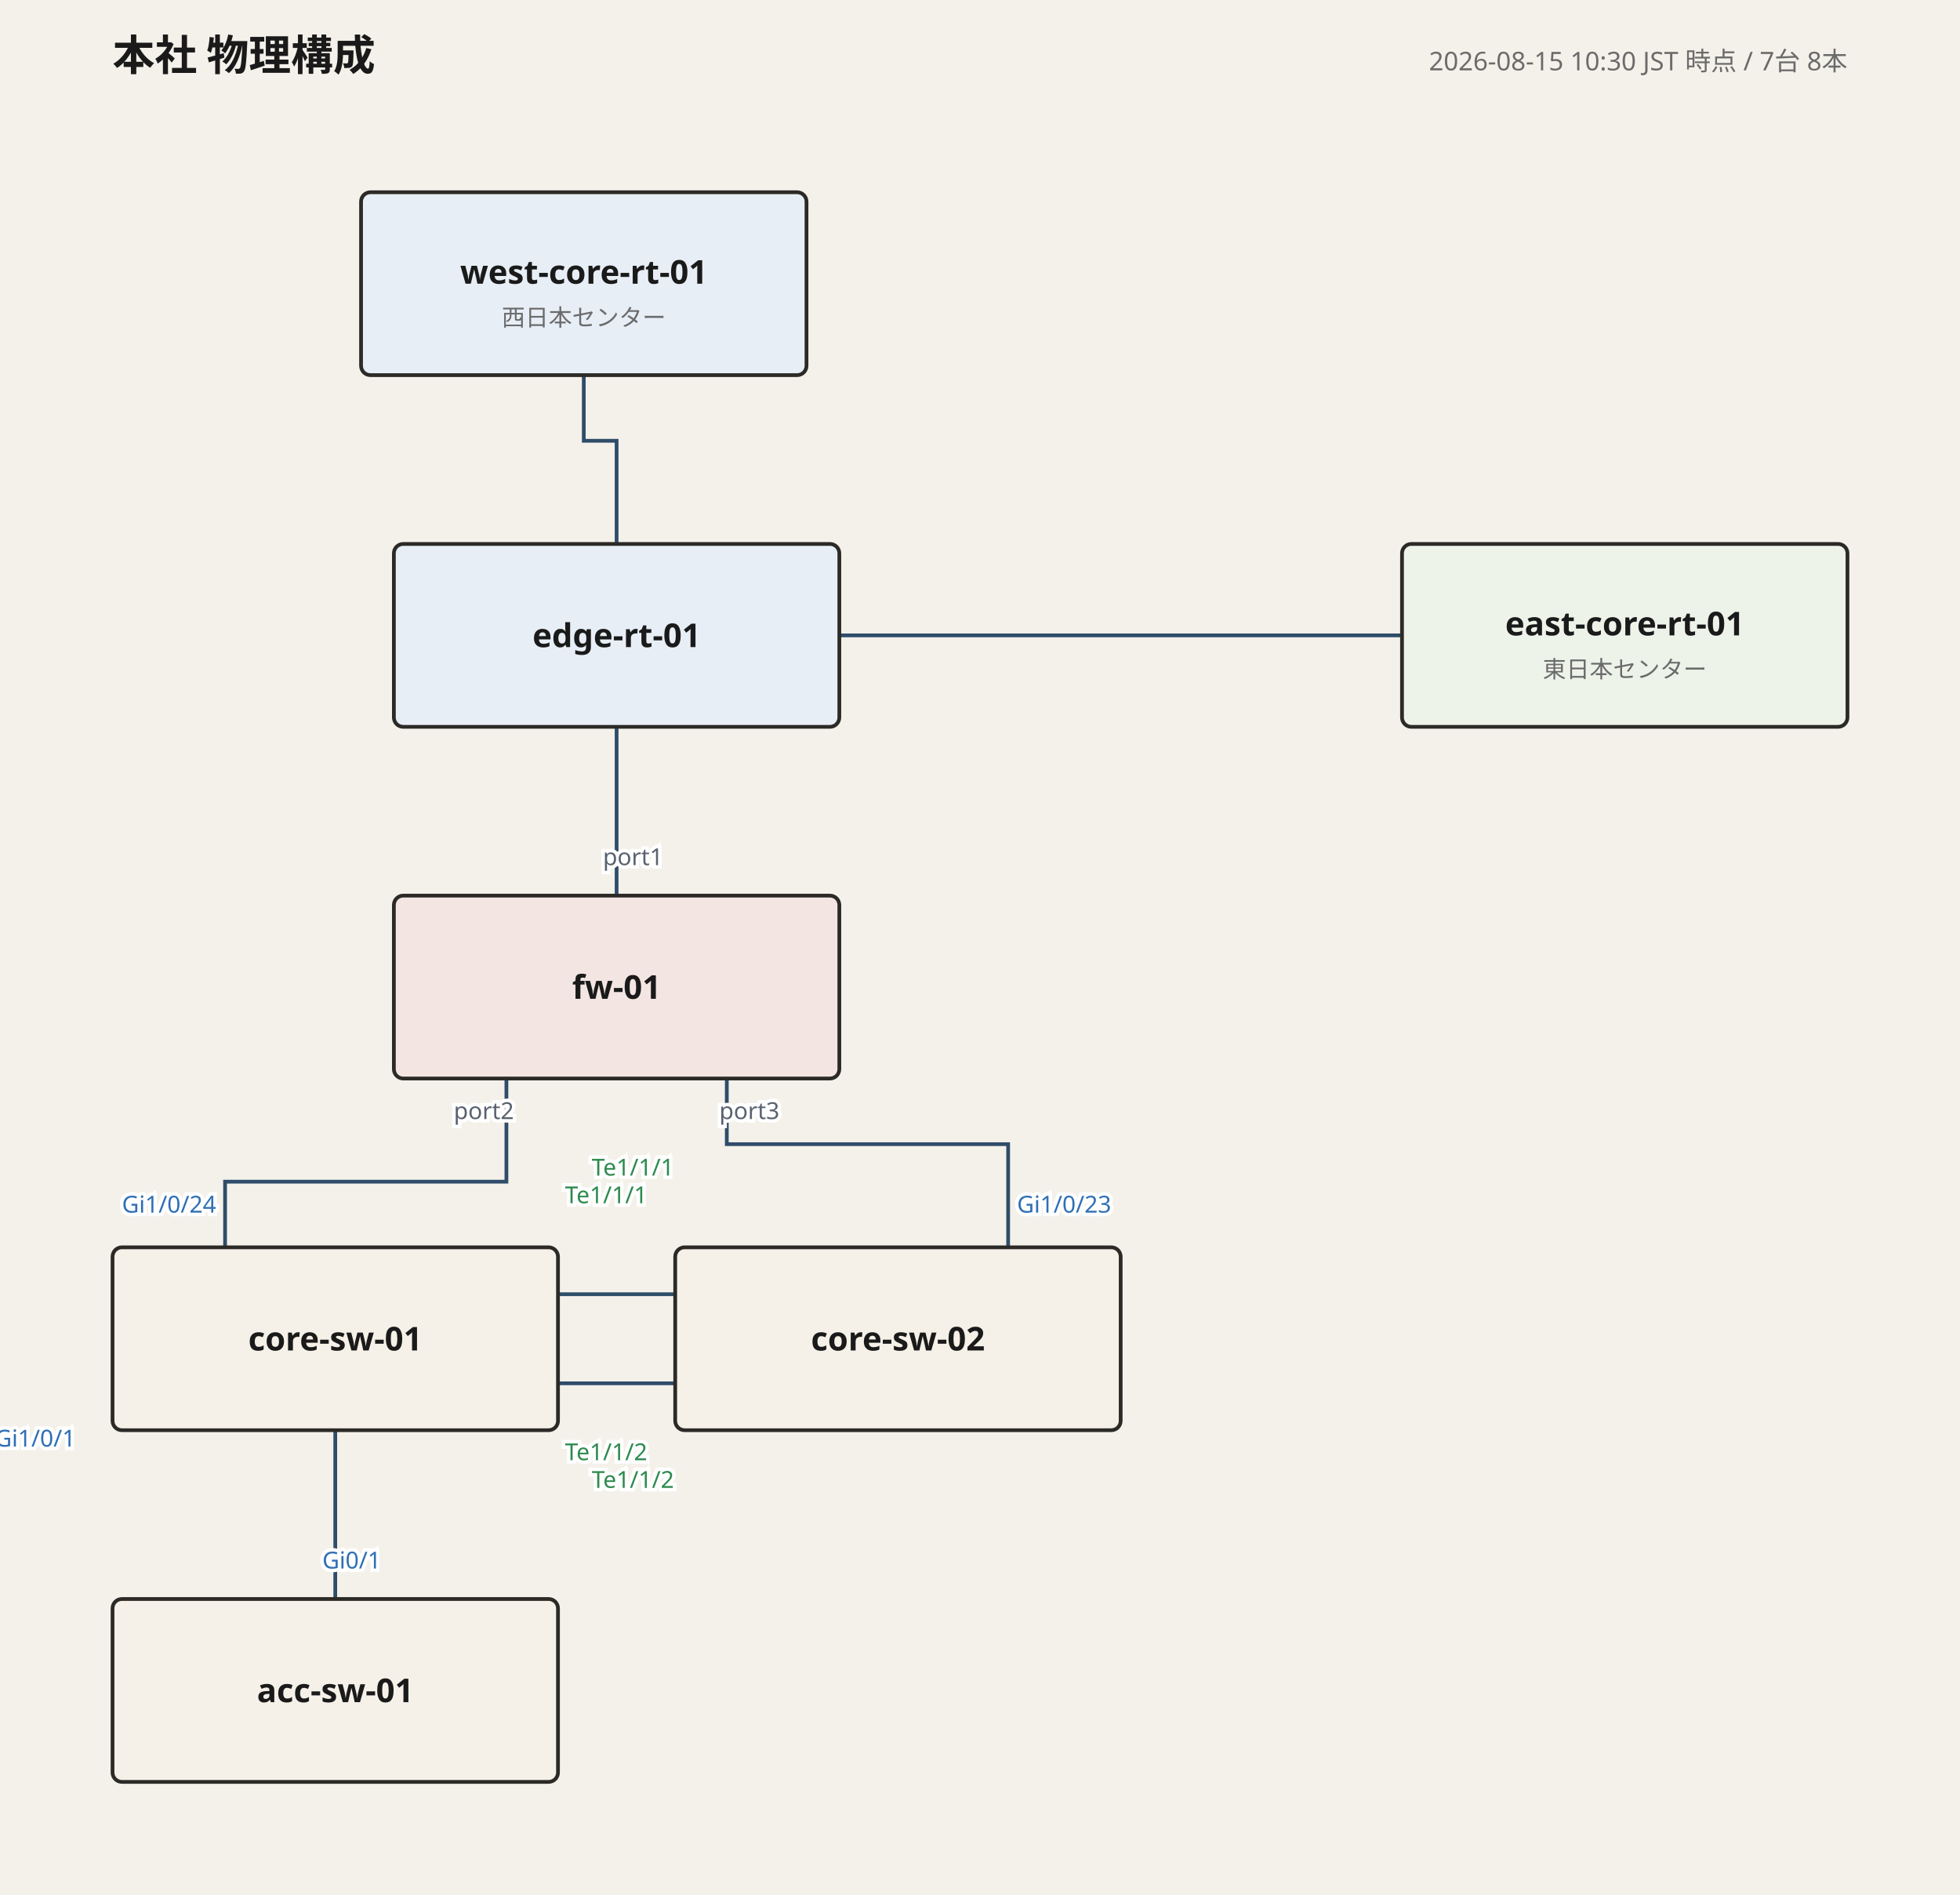
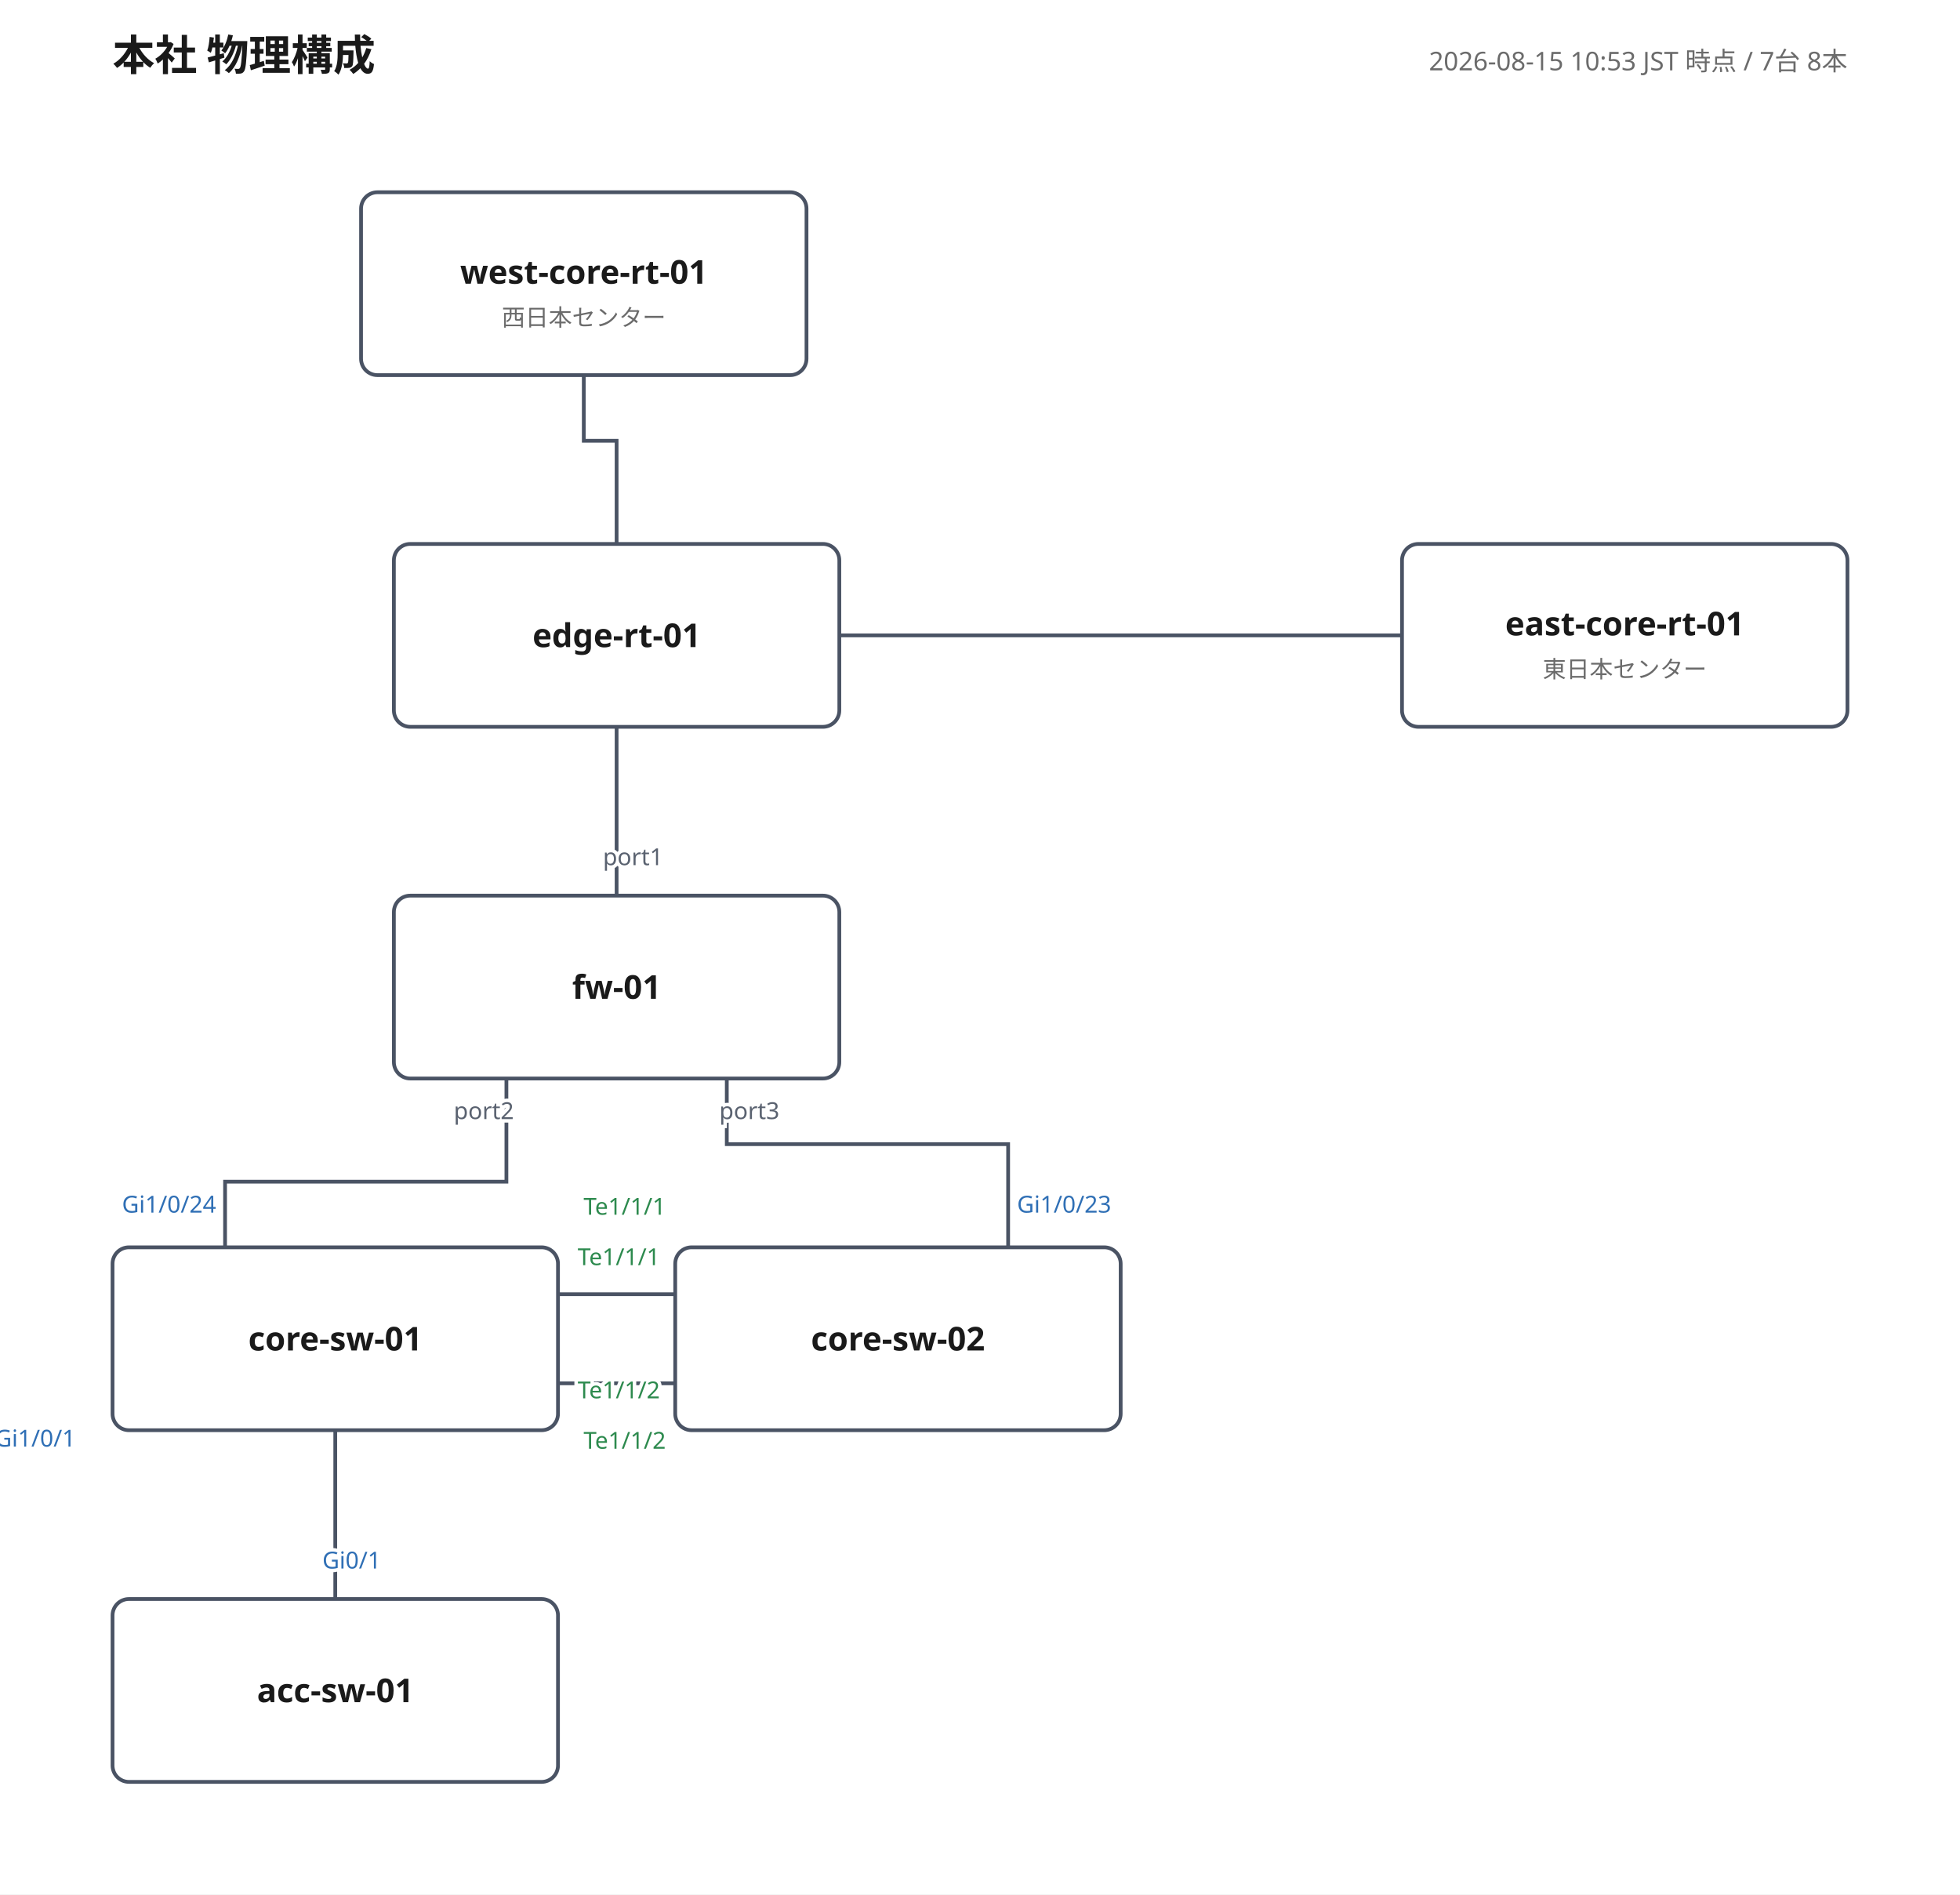
<svg xmlns="http://www.w3.org/2000/svg" width="836" height="808" viewBox="0 0 836 808" font-family="'Yu Gothic', 'Hiragino Kaku Gothic ProN', Meiryo, 'Noto Sans JP', sans-serif">
-   <rect width="100%" height="100%" fill="#f4f1ea" />
+   <rect width="100%" height="100%" fill="#ffffff" />
  <text x="48" y="30" font-size="18" font-weight="700" fill="#1a1a1a">本社 物理構成</text>
-   <text x="788" y="30" font-size="11" fill="#6b6b6b" text-anchor="end">2026-08-15 10:30 JST 時点 / 7台 8本</text>
-   <polyline points="263,310 263,354 263,354 263,382" fill="none" stroke="#2f4d6a" stroke-width="1.6" />
+   <text x="788" y="30" font-size="11" fill="#6b6b6b" text-anchor="end">2026-08-15 10:53 JST 時点 / 7台 8本</text>
+   <polyline points="263,310 263,354 263,354 263,382" fill="none" stroke="#4a5364" stroke-width="1.6" />
  <text class="port-label" x="135.0" y="317.0" font-size="10" fill="#2f6fb5" text-anchor="middle" paint-order="stroke" stroke="#ffffff" stroke-width="3" />
  <text class="port-label" x="270.0" y="369.0" font-size="10" fill="#5a6270" text-anchor="middle" paint-order="stroke" stroke="#ffffff" stroke-width="3">port1</text>
-   <polyline points="216,460 216,504 96,504 96,532" fill="none" stroke="#2f4d6a" stroke-width="1.6" />
+   <polyline points="216,460 216,504 96,504 96,532" fill="none" stroke="#4a5364" stroke-width="1.6" />
  <text class="port-label" x="219.2" y="477.3" font-size="10" fill="#5a6270" text-anchor="end" paint-order="stroke" stroke="#ffffff" stroke-width="3">port2</text>
  <text class="port-label" x="92.2" y="517.2" font-size="10" fill="#2f6fb5" text-anchor="end" paint-order="stroke" stroke="#ffffff" stroke-width="3">Gi1/0/24</text>
-   <polyline points="310,460 310,488 430,488 430,532" fill="none" stroke="#2f4d6a" stroke-width="1.6" />
+   <polyline points="310,460 310,488 430,488 430,532" fill="none" stroke="#4a5364" stroke-width="1.6" />
  <text class="port-label" x="306.8" y="477.3" font-size="10" fill="#5a6270" text-anchor="start" paint-order="stroke" stroke="#ffffff" stroke-width="3">port3</text>
  <text class="port-label" x="433.8" y="517.2" font-size="10" fill="#2f6fb5" text-anchor="start" paint-order="stroke" stroke="#ffffff" stroke-width="3">Gi1/0/23</text>
-   <polyline points="238,552 260,552 260,552 288,552" fill="none" stroke="#2f4d6a" stroke-width="1.6" />
-   <text class="port-label" x="241.0" y="513.2" font-size="10" fill="#2d8a4e" text-anchor="start" paint-order="stroke" stroke="#ffffff" stroke-width="3">Te1/1/1</text>
-   <text class="port-label" x="287.5" y="501.4" font-size="10" fill="#2d8a4e" text-anchor="end" paint-order="stroke" stroke="#ffffff" stroke-width="3">Te1/1/1</text>
-   <polyline points="238,590 260,590 260,590 288,590" fill="none" stroke="#2f4d6a" stroke-width="1.6" />
-   <text class="port-label" x="241.0" y="622.8" font-size="10" fill="#2d8a4e" text-anchor="start" paint-order="stroke" stroke="#ffffff" stroke-width="3">Te1/1/2</text>
-   <text class="port-label" x="287.5" y="634.6" font-size="10" fill="#2d8a4e" text-anchor="end" paint-order="stroke" stroke="#ffffff" stroke-width="3">Te1/1/2</text>
-   <polyline points="143,610 143,654 143,654 143,682" fill="none" stroke="#2f4d6a" stroke-width="1.6" />
+   <polyline points="238,552 260,552 260,552 288,552" fill="none" stroke="#4a5364" stroke-width="1.6" />
+   <text class="port-label" x="246.4" y="539.6" font-size="10" fill="#2d8a4e" text-anchor="start" paint-order="stroke" stroke="#ffffff" stroke-width="3">Te1/1/1</text>
+   <text class="port-label" x="284.0" y="518.1" font-size="10" fill="#2d8a4e" text-anchor="end" paint-order="stroke" stroke="#ffffff" stroke-width="3">Te1/1/1</text>
+   <polyline points="238,590 260,590 260,590 288,590" fill="none" stroke="#4a5364" stroke-width="1.6" />
+   <text class="port-label" x="246.4" y="596.4" font-size="10" fill="#2d8a4e" text-anchor="start" paint-order="stroke" stroke="#ffffff" stroke-width="3">Te1/1/2</text>
+   <text class="port-label" x="284.0" y="617.9" font-size="10" fill="#2d8a4e" text-anchor="end" paint-order="stroke" stroke="#ffffff" stroke-width="3">Te1/1/2</text>
+   <polyline points="143,610 143,654 143,654 143,682" fill="none" stroke="#4a5364" stroke-width="1.6" />
  <text class="port-label" x="15.0" y="617.0" font-size="10" fill="#2f6fb5" text-anchor="middle" paint-order="stroke" stroke="#ffffff" stroke-width="3">Gi1/0/1</text>
  <text class="port-label" x="150.0" y="669.0" font-size="10" fill="#2f6fb5" text-anchor="middle" paint-order="stroke" stroke="#ffffff" stroke-width="3">Gi0/1</text>
-   <polyline points="358,271 394,271 394,271 570,271 598,271" fill="none" stroke="#2f4d6a" stroke-width="1.6" />
+   <polyline points="358,271 394,271 394,271 570,271 598,271" fill="none" stroke="#4a5364" stroke-width="1.6" />
  <text class="port-label" x="368.0" y="275.0" font-size="10" fill="#2f6fb5" text-anchor="start" paint-order="stroke" stroke="#ffffff" stroke-width="3" />
  <text class="port-label" x="588.0" y="261.0" font-size="10" fill="#2f6fb5" text-anchor="end" paint-order="stroke" stroke="#ffffff" stroke-width="3" />
-   <polyline points="263,232 263,188 249,188 249,160" fill="none" stroke="#2f4d6a" stroke-width="1.6" />
+   <polyline points="263,232 263,188 249,188 249,160" fill="none" stroke="#4a5364" stroke-width="1.6" />
  <text class="port-label" x="270.0" y="219.0" font-size="10" fill="#2f6fb5" text-anchor="middle" paint-order="stroke" stroke="#ffffff" stroke-width="3" />
  <text class="port-label" x="121.2" y="167.0" font-size="10" fill="#2f6fb5" text-anchor="middle" paint-order="stroke" stroke="#ffffff" stroke-width="3" />
  <g>
-     <rect x="168" y="232" width="190" height="78" rx="4" fill="#e7eef6" stroke="#2c2a26" stroke-width="1.6" />
+     <rect x="168" y="232" width="190" height="78" rx="7" fill="#ffffff" stroke="#4a5364" stroke-width="1.6" />
    <text x="263" y="276" font-size="14" font-weight="700" fill="#1a1a1a" text-anchor="middle">edge-rt-01</text>
  </g>
  <g>
-     <rect x="598" y="232" width="190" height="78" rx="4" fill="#eef3ea" stroke="#2c2a26" stroke-width="1.6" />
+     <rect x="598" y="232" width="190" height="78" rx="7" fill="#ffffff" stroke="#4a5364" stroke-width="1.6" />
    <text x="693" y="271" font-size="14" font-weight="700" fill="#1a1a1a" text-anchor="middle">east-core-rt-01</text>
    <text x="693" y="289" font-size="10" fill="#6b6b6b" text-anchor="middle">東日本センター</text>
  </g>
  <g>
-     <rect x="154" y="82" width="190" height="78" rx="4" fill="#e7eef6" stroke="#2c2a26" stroke-width="1.6" />
+     <rect x="154" y="82" width="190" height="78" rx="7" fill="#ffffff" stroke="#4a5364" stroke-width="1.6" />
    <text x="249" y="121" font-size="14" font-weight="700" fill="#1a1a1a" text-anchor="middle">west-core-rt-01</text>
    <text x="249" y="139" font-size="10" fill="#6b6b6b" text-anchor="middle">西日本センター</text>
  </g>
  <g>
-     <rect x="168" y="382" width="190" height="78" rx="4" fill="#f3e6e2" stroke="#2c2a26" stroke-width="1.6" />
+     <rect x="168" y="382" width="190" height="78" rx="7" fill="#ffffff" stroke="#4a5364" stroke-width="1.6" />
    <text x="263" y="426" font-size="14" font-weight="700" fill="#1a1a1a" text-anchor="middle">fw-01</text>
  </g>
  <g>
-     <rect x="48" y="532" width="190" height="78" rx="4" fill="#f6f1e8" stroke="#2c2a26" stroke-width="1.6" />
+     <rect x="48" y="532" width="190" height="78" rx="7" fill="#ffffff" stroke="#4a5364" stroke-width="1.6" />
    <text x="143" y="576" font-size="14" font-weight="700" fill="#1a1a1a" text-anchor="middle">core-sw-01</text>
  </g>
  <g>
-     <rect x="288" y="532" width="190" height="78" rx="4" fill="#f6f1e8" stroke="#2c2a26" stroke-width="1.6" />
+     <rect x="288" y="532" width="190" height="78" rx="7" fill="#ffffff" stroke="#4a5364" stroke-width="1.6" />
    <text x="383" y="576" font-size="14" font-weight="700" fill="#1a1a1a" text-anchor="middle">core-sw-02</text>
  </g>
  <g>
-     <rect x="48" y="682" width="190" height="78" rx="4" fill="#f6f1e8" stroke="#2c2a26" stroke-width="1.6" />
+     <rect x="48" y="682" width="190" height="78" rx="7" fill="#ffffff" stroke="#4a5364" stroke-width="1.6" />
    <text x="143" y="726" font-size="14" font-weight="700" fill="#1a1a1a" text-anchor="middle">acc-sw-01</text>
  </g>
</svg>
